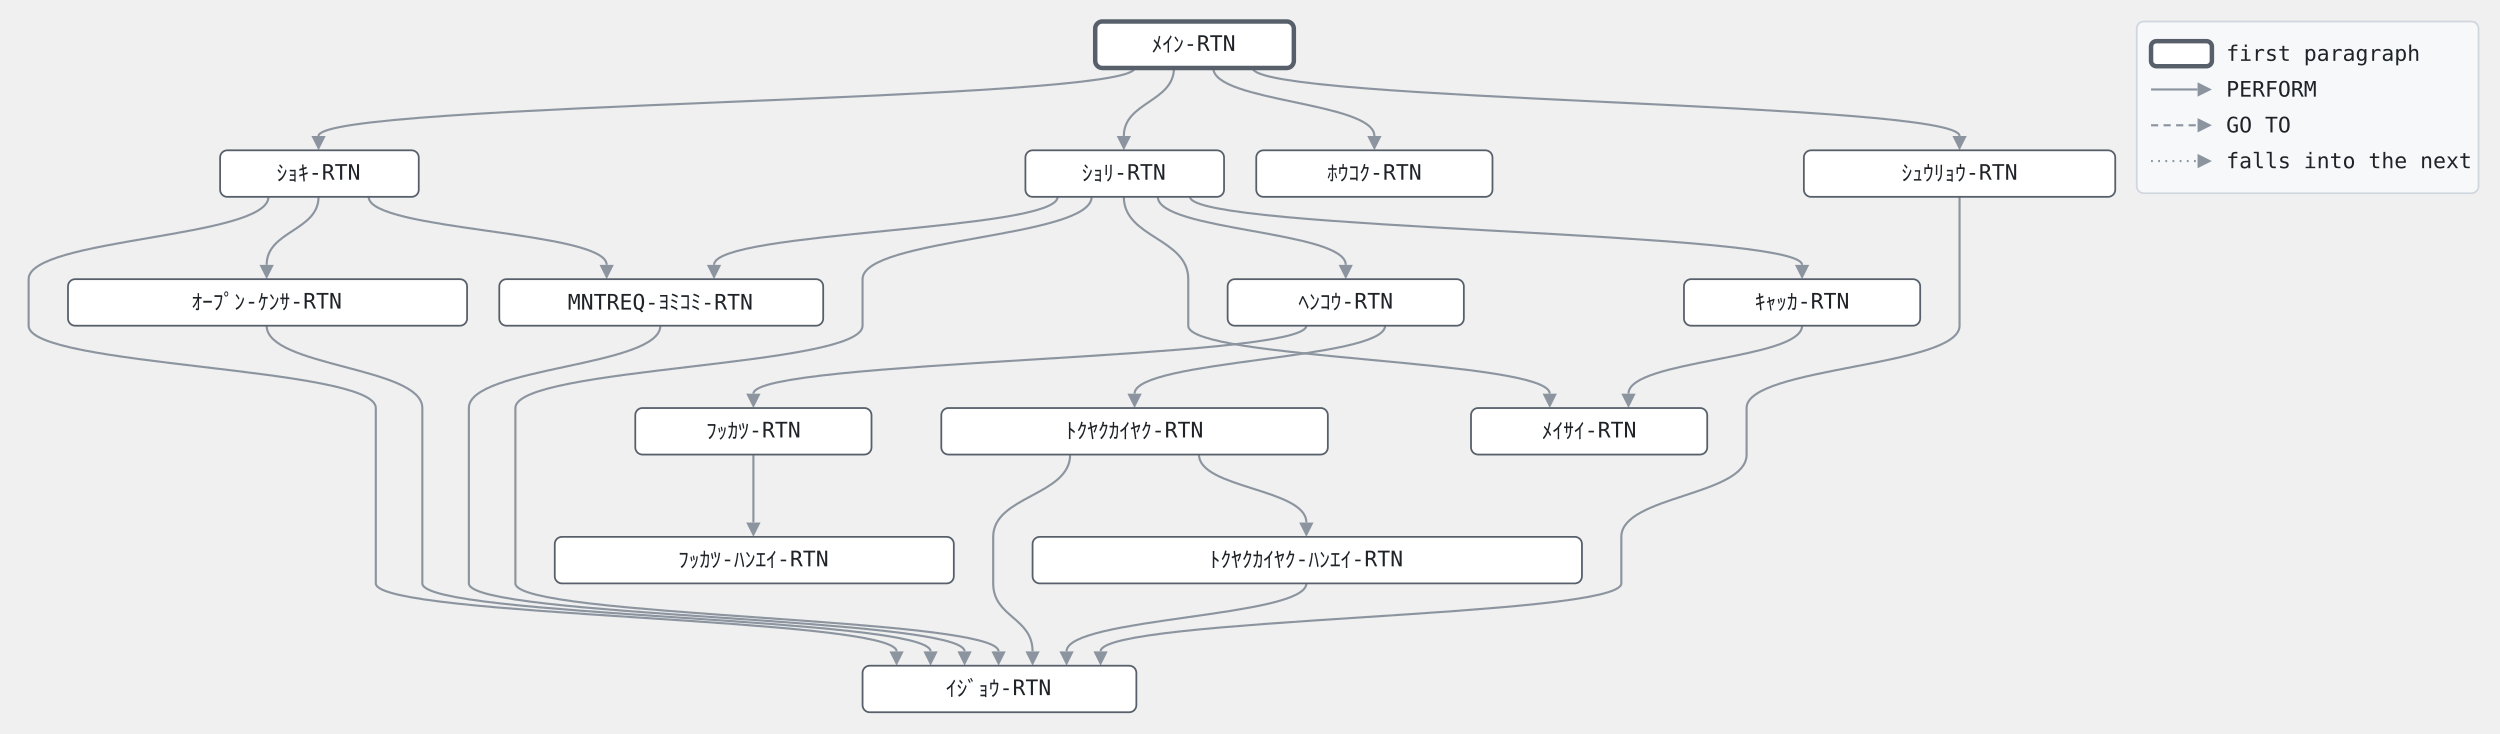
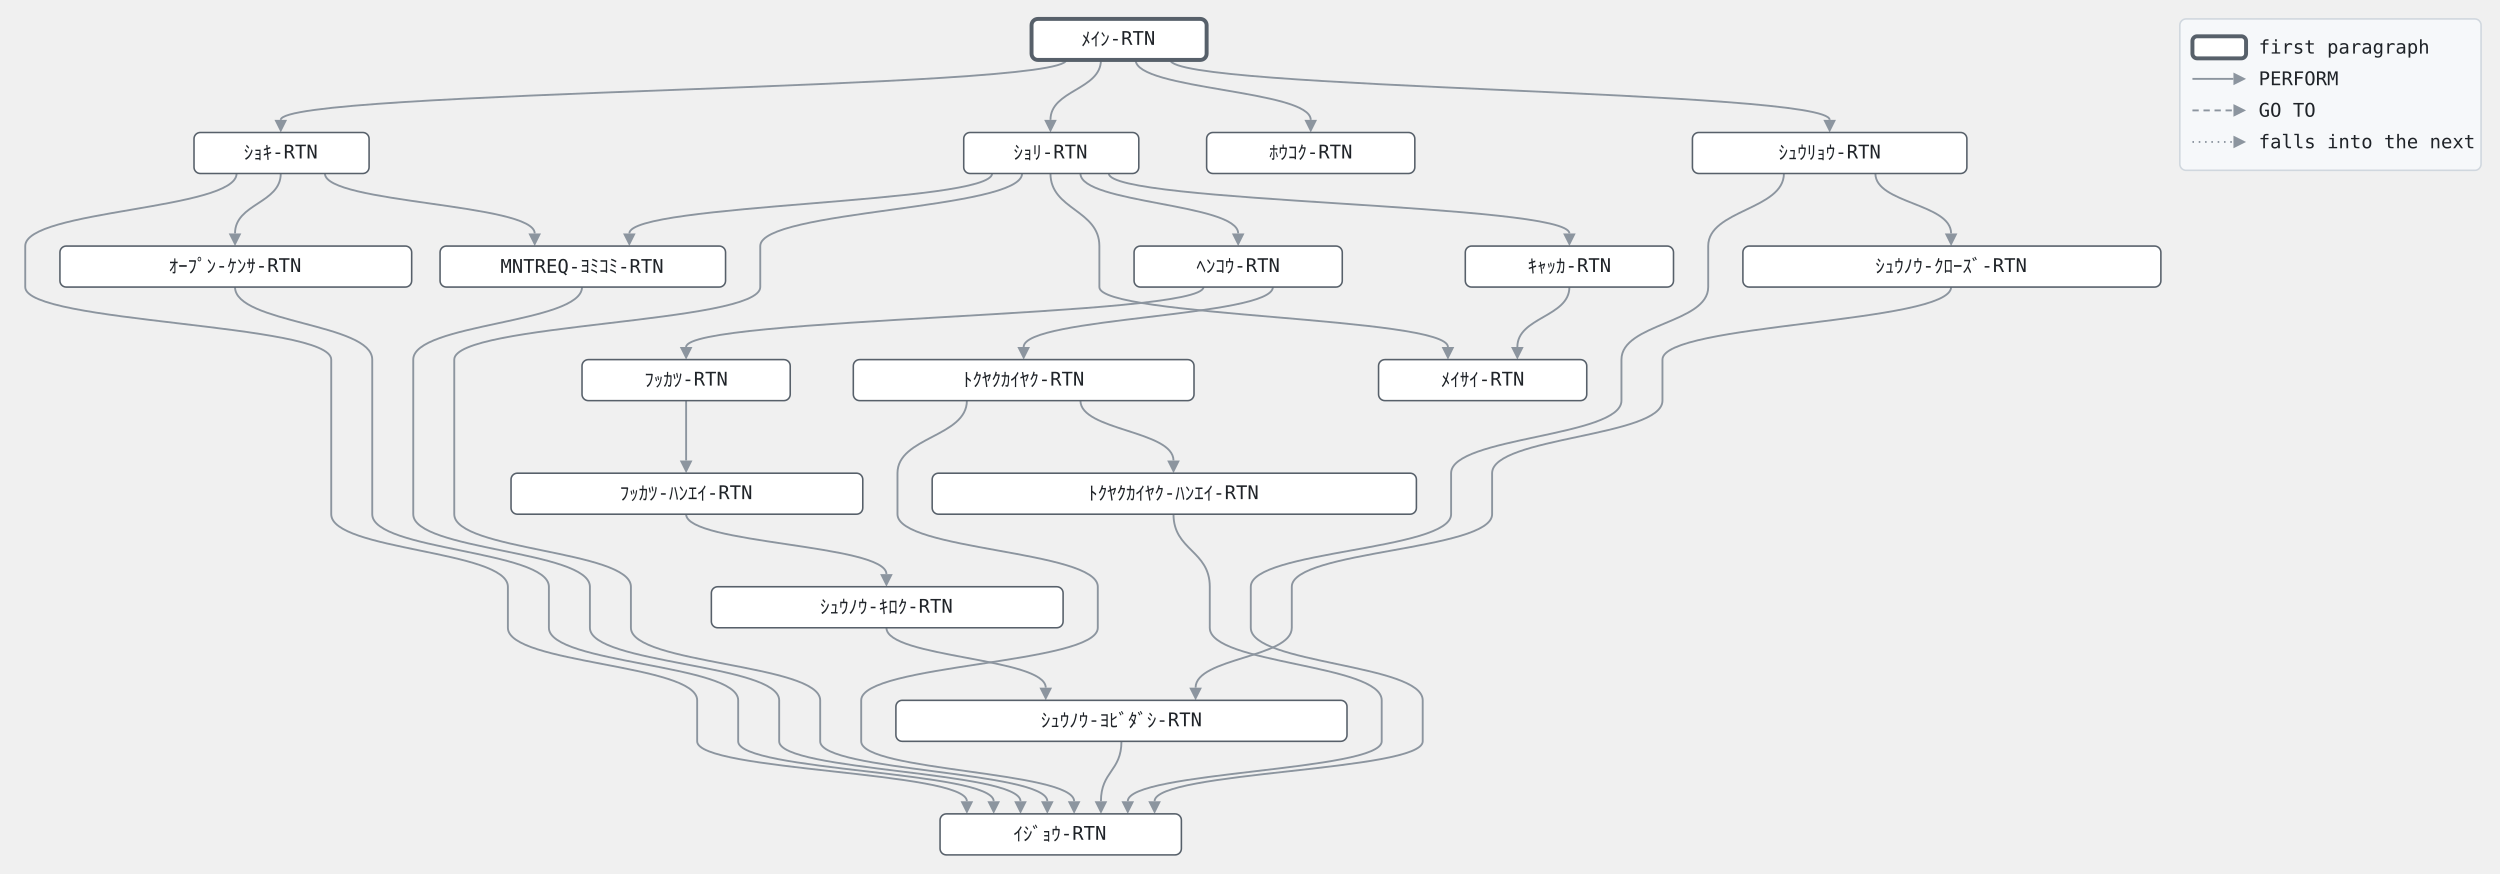
- <svg xmlns="http://www.w3.org/2000/svg" width="1397" height="410" viewBox="0 0 1397 410" font-family="ui-monospace, SFMono-Regular, Menlo, Consolas, monospace" font-size="12">
+ <svg xmlns="http://www.w3.org/2000/svg" width="1585" height="554" viewBox="0 0 1585 554" font-family="ui-monospace, SFMono-Regular, Menlo, Consolas, monospace" font-size="12">
  <style>
.box { fill: #ffffff; stroke: #57606a; stroke-width: 1 }
.box.emphasis { stroke-width: 2.5 }
.box.data { fill: #e8eef6; stroke: #8c959f }
.box.external { fill: #fbecd0; stroke: #a16207; stroke-width: 2 }
.box.dashed { stroke-dasharray: 4 3 }
.label { fill: #1f2328 }
.label.first { font-weight: 600 }
.edge { fill: none; stroke: #8c959f; stroke-width: 1.2 }
.edge.dashed { stroke-dasharray: 4 3 }
.edge.dotted { stroke-dasharray: 1 3 }
.head { fill: #8c959f }
.legend { fill: #f6f8fa; stroke: #d0d7de }
.edge-label { fill: #57606a; font-size: 11px; paint-order: stroke; stroke: #ffffff; stroke-width: 4px; stroke-linejoin: round }
.box.highlight { stroke: #c2410c; stroke-width: 2.5 }
.edge.highlight { stroke: #c2410c; stroke-width: 2 }
.head.highlight { fill: #c2410c }
@media (prefers-color-scheme: dark) {
  .box { fill: #161b22; stroke: #8b949e }
  .box.data { fill: #1f2a3a; stroke: #6e7681 }
  .box.external { fill: #3a2c12; stroke: #d6a64a }
  .label { fill: #e6edf3 }
  .edge { stroke: #6e7681 }
  .head { fill: #6e7681 }
  .legend { fill: #0d1117; stroke: #30363d }
  .edge-label { fill: #9da5ae; stroke: #0d1117 }
  .box.highlight, .edge.highlight { stroke: #fb923c }
  .head.highlight { fill: #fb923c }
}
</style>
  <defs>
    <marker id="arrow" viewBox="0 0 8 8" refX="0" refY="4" markerUnits="userSpaceOnUse" markerWidth="8" markerHeight="8" orient="auto-start-reverse">
      <path class="head" d="M0,0 L8,4 L0,8 z" />
    </marker>
    <marker id="arrow-highlight" viewBox="0 0 8 8" refX="0" refY="4" markerUnits="userSpaceOnUse" markerWidth="8" markerHeight="8" orient="auto-start-reverse">
      <path class="head highlight" d="M0,0 L8,4 L0,8 z" />
    </marker>
  </defs>
-   <path class="edge" d="M634,38 C634,57 178,57 178,76" marker-end="url(#arrow)" />
-   <path class="edge" d="M656,38 C656,57 628,57 628,76" marker-end="url(#arrow)" />
-   <path class="edge" d="M678,38 C678,57 768,57 768,76" marker-end="url(#arrow)" />
-   <path class="edge" d="M700,38 C700,57 1095,57 1095,76" marker-end="url(#arrow)" />
+   <path class="edge" d="M676,38 C676,57 178,57 178,76" marker-end="url(#arrow)" />
+   <path class="edge" d="M698,38 C698,57 666,57 666,76" marker-end="url(#arrow)" />
+   <path class="edge" d="M720,38 C720,57 831,57 831,76" marker-end="url(#arrow)" />
+   <path class="edge" d="M742,38 C742,57 1160,57 1160,76" marker-end="url(#arrow)" />
  <path class="edge" d="M178,110 C178,129 149,129 149,148" marker-end="url(#arrow)" />
-   <path class="edge" d="M150,110 C150,133 16,133 16,156 L16,182 C16,205 210,205 210,228 L210,254 C210,277 210,277 210,300 L210,326 C210,345 501,345 501,364" marker-end="url(#arrow)" />
+   <path class="edge" d="M150,110 C150,133 16,133 16,156 L16,182 C16,205 210,205 210,228 L210,254 C210,277 210,277 210,300 L210,326 C210,349 322,349 322,372 L322,398 C322,421 442,421 442,444 L442,470 C442,489 613,489 613,508" marker-end="url(#arrow)" />
  <path class="edge" d="M206,110 C206,129 339,129 339,148" marker-end="url(#arrow)" />
-   <path class="edge" d="M149,182 C149,205 236,205 236,228 L236,254 C236,277 236,277 236,300 L236,326 C236,345 520,345 520,364" marker-end="url(#arrow)" />
-   <path class="edge" d="M369,182 C369,205 262,205 262,228 L262,254 C262,277 262,277 262,300 L262,326 C262,345 539,345 539,364" marker-end="url(#arrow)" />
-   <path class="edge" d="M610,110 C610,133 482,133 482,156 L482,182 C482,205 288,205 288,228 L288,254 C288,277 288,277 288,300 L288,326 C288,345 558,345 558,364" marker-end="url(#arrow)" />
-   <path class="edge" d="M647,110 C647,129 752,129 752,148" marker-end="url(#arrow)" />
-   <path class="edge" d="M628,110 C628,133 664,133 664,156 L664,182 C664,201 866,201 866,220" marker-end="url(#arrow)" />
-   <path class="edge" d="M665,110 C665,129 1007,129 1007,148" marker-end="url(#arrow)" />
-   <path class="edge" d="M591,110 C591,129 399,129 399,148" marker-end="url(#arrow)" />
-   <path class="edge" d="M730,182 C730,201 421,201 421,220" marker-end="url(#arrow)" />
-   <path class="edge" d="M774,182 C774,201 634,201 634,220" marker-end="url(#arrow)" />
-   <path class="edge" d="M421,254 C421,273 421,273 421,292" marker-end="url(#arrow)" />
-   <path class="edge" d="M598,254 C598,277 555,277 555,300 L555,326 C555,345 577,345 577,364" marker-end="url(#arrow)" />
-   <path class="edge" d="M670,254 C670,273 730,273 730,292" marker-end="url(#arrow)" />
-   <path class="edge" d="M730,326 C730,345 596,345 596,364" marker-end="url(#arrow)" />
-   <path class="edge" d="M1007,182 C1007,201 910,201 910,220" marker-end="url(#arrow)" />
-   <path class="edge" d="M1095,110 C1095,133 1095,133 1095,156 L1095,182 C1095,205 976,205 976,228 L976,254 C976,277 906,277 906,300 L906,326 C906,345 615,345 615,364" marker-end="url(#arrow)" />
-   <a href="../../../gondwana/programs/GLD040.cbl#L178">
-     <rect class="box emphasis" x="612" y="12" width="111" height="26" rx="4" />
-     <text class="label" x="667" y="29" text-anchor="middle">ﾒｲﾝ-RTN</text>
+   <path class="edge" d="M149,182 C149,205 236,205 236,228 L236,254 C236,277 236,277 236,300 L236,326 C236,349 348,349 348,372 L348,398 C348,421 468,421 468,444 L468,470 C468,489 630,489 630,508" marker-end="url(#arrow)" />
+   <path class="edge" d="M369,182 C369,205 262,205 262,228 L262,254 C262,277 262,277 262,300 L262,326 C262,349 374,349 374,372 L374,398 C374,421 494,421 494,444 L494,470 C494,489 647,489 647,508" marker-end="url(#arrow)" />
+   <path class="edge" d="M648,110 C648,133 482,133 482,156 L482,182 C482,205 288,205 288,228 L288,254 C288,277 288,277 288,300 L288,326 C288,349 400,349 400,372 L400,398 C400,421 520,421 520,444 L520,470 C520,489 664,489 664,508" marker-end="url(#arrow)" />
+   <path class="edge" d="M685,110 C685,129 785,129 785,148" marker-end="url(#arrow)" />
+   <path class="edge" d="M666,110 C666,133 697,133 697,156 L697,182 C697,201 918,201 918,220" marker-end="url(#arrow)" />
+   <path class="edge" d="M703,110 C703,129 995,129 995,148" marker-end="url(#arrow)" />
+   <path class="edge" d="M629,110 C629,129 399,129 399,148" marker-end="url(#arrow)" />
+   <path class="edge" d="M763,182 C763,201 435,201 435,220" marker-end="url(#arrow)" />
+   <path class="edge" d="M807,182 C807,201 649,201 649,220" marker-end="url(#arrow)" />
+   <path class="edge" d="M435,254 C435,273 435,273 435,292" marker-end="url(#arrow)" />
+   <path class="edge" d="M435,326 C435,345 562,345 562,364" marker-end="url(#arrow)" />
+   <path class="edge" d="M613,254 C613,277 569,277 569,300 L569,326 C569,349 696,349 696,372 L696,398 C696,421 546,421 546,444 L546,470 C546,489 681,489 681,508" marker-end="url(#arrow)" />
+   <path class="edge" d="M685,254 C685,273 744,273 744,292" marker-end="url(#arrow)" />
+   <path class="edge" d="M744,326 C744,349 767,349 767,372 L767,398 C767,421 876,421 876,444 L876,470 C876,489 715,489 715,508" marker-end="url(#arrow)" />
+   <path class="edge" d="M995,182 C995,201 962,201 962,220" marker-end="url(#arrow)" />
+   <path class="edge" d="M1131,110 C1131,133 1083,133 1083,156 L1083,182 C1083,205 1028,205 1028,228 L1028,254 C1028,277 920,277 920,300 L920,326 C920,349 793,349 793,372 L793,398 C793,421 902,421 902,444 L902,470 C902,489 732,489 732,508" marker-end="url(#arrow)" />
+   <path class="edge" d="M1189,110 C1189,129 1237,129 1237,148" marker-end="url(#arrow)" />
+   <path class="edge" d="M562,398 C562,417 663,417 663,436" marker-end="url(#arrow)" />
+   <path class="edge" d="M1237,182 C1237,205 1054,205 1054,228 L1054,254 C1054,277 946,277 946,300 L946,326 C946,349 819,349 819,372 L819,398 C819,417 758,417 758,436" marker-end="url(#arrow)" />
+   <path class="edge" d="M711,470 C711,489 698,489 698,508" marker-end="url(#arrow)" />
+   <a href="../../../gondwana/programs/GLD040.cbl#L180">
+     <rect class="box emphasis" x="654" y="12" width="111" height="26" rx="4" />
+     <text class="label" x="709" y="29" text-anchor="middle">ﾒｲﾝ-RTN</text>
  </a>
-   <a href="../../../gondwana/programs/GLD040.cbl#L189">
+   <a href="../../../gondwana/programs/GLD040.cbl#L191">
    <rect class="box" x="123" y="84" width="111" height="26" rx="4" />
    <text class="label" x="178" y="101" text-anchor="middle">ｼｮｷ-RTN</text>
  </a>
-   <a href="../../../gondwana/programs/GLD040.cbl#L220">
+   <a href="../../../gondwana/programs/GLD040.cbl#L222">
    <rect class="box" x="38" y="156" width="223" height="26" rx="4" />
    <text class="label" x="149" y="173" text-anchor="middle">ｵｰﾌﾟﾝ-ｹﾝｻ-RTN</text>
  </a>
-   <a href="../../../gondwana/programs/GLD040.cbl#L253">
+   <a href="../../../gondwana/programs/GLD040.cbl#L255">
    <rect class="box" x="279" y="156" width="181" height="26" rx="4" />
    <text class="label" x="369" y="173" text-anchor="middle">MNTREQ-ﾖﾐｺﾐ-RTN</text>
  </a>
-   <a href="../../../gondwana/programs/GLD040.cbl#L268">
-     <rect class="box" x="573" y="84" width="111" height="26" rx="4" />
-     <text class="label" x="628" y="101" text-anchor="middle">ｼｮﾘ-RTN</text>
+   <a href="../../../gondwana/programs/GLD040.cbl#L270">
+     <rect class="box" x="611" y="84" width="111" height="26" rx="4" />
+     <text class="label" x="666" y="101" text-anchor="middle">ｼｮﾘ-RTN</text>
  </a>
-   <a href="../../../gondwana/programs/GLD040.cbl#L319">
-     <rect class="box" x="686" y="156" width="132" height="26" rx="4" />
-     <text class="label" x="752" y="173" text-anchor="middle">ﾍﾝｺｳ-RTN</text>
+   <a href="../../../gondwana/programs/GLD040.cbl#L321">
+     <rect class="box" x="719" y="156" width="132" height="26" rx="4" />
+     <text class="label" x="785" y="173" text-anchor="middle">ﾍﾝｺｳ-RTN</text>
  </a>
-   <a href="../../../gondwana/programs/GLD040.cbl#L359">
-     <rect class="box" x="355" y="228" width="132" height="26" rx="4" />
-     <text class="label" x="421" y="245" text-anchor="middle">ﾌｯｶﾂ-RTN</text>
+   <a href="../../../gondwana/programs/GLD040.cbl#L361">
+     <rect class="box" x="369" y="228" width="132" height="26" rx="4" />
+     <text class="label" x="435" y="245" text-anchor="middle">ﾌｯｶﾂ-RTN</text>
  </a>
-   <a href="../../../gondwana/programs/GLD040.cbl#L393">
-     <rect class="box" x="310" y="300" width="223" height="26" rx="4" />
-     <text class="label" x="421" y="317" text-anchor="middle">ﾌｯｶﾂ-ﾊﾝｴｲ-RTN</text>
+   <a href="../../../gondwana/programs/GLD040.cbl#L395">
+     <rect class="box" x="324" y="300" width="223" height="26" rx="4" />
+     <text class="label" x="435" y="317" text-anchor="middle">ﾌｯｶﾂ-ﾊﾝｴｲ-RTN</text>
  </a>
-   <a href="../../../gondwana/programs/GLD040.cbl#L420">
-     <rect class="box" x="526" y="228" width="216" height="26" rx="4" />
-     <text class="label" x="634" y="245" text-anchor="middle">ﾄｸﾔｸｶｲﾔｸ-RTN</text>
+   <a href="../../../gondwana/programs/GLD040.cbl#L426">
+     <rect class="box" x="541" y="228" width="216" height="26" rx="4" />
+     <text class="label" x="649" y="245" text-anchor="middle">ﾄｸﾔｸｶｲﾔｸ-RTN</text>
  </a>
-   <a href="../../../gondwana/programs/GLD040.cbl#L444">
-     <rect class="box" x="577" y="300" width="307" height="26" rx="4" />
-     <text class="label" x="730" y="317" text-anchor="middle">ﾄｸﾔｸｶｲﾔｸ-ﾊﾝｴｲ-RTN</text>
+   <a href="../../../gondwana/programs/GLD040.cbl#L450">
+     <rect class="box" x="591" y="300" width="307" height="26" rx="4" />
+     <text class="label" x="744" y="317" text-anchor="middle">ﾄｸﾔｸｶｲﾔｸ-ﾊﾝｴｲ-RTN</text>
  </a>
-   <a href="../../../gondwana/programs/GLD040.cbl#L460">
-     <rect class="box" x="941" y="156" width="132" height="26" rx="4" />
-     <text class="label" x="1007" y="173" text-anchor="middle">ｷｬｯｶ-RTN</text>
+   <a href="../../../gondwana/programs/GLD040.cbl#L466">
+     <rect class="box" x="929" y="156" width="132" height="26" rx="4" />
+     <text class="label" x="995" y="173" text-anchor="middle">ｷｬｯｶ-RTN</text>
  </a>
-   <a href="../../../gondwana/programs/GLD040.cbl#L473">
-     <rect class="box" x="822" y="228" width="132" height="26" rx="4" />
-     <text class="label" x="888" y="245" text-anchor="middle">ﾒｲｻｲ-RTN</text>
+   <a href="../../../gondwana/programs/GLD040.cbl#L479">
+     <rect class="box" x="874" y="228" width="132" height="26" rx="4" />
+     <text class="label" x="940" y="245" text-anchor="middle">ﾒｲｻｲ-RTN</text>
  </a>
-   <a href="../../../gondwana/programs/GLD040.cbl#L482">
-     <rect class="box" x="702" y="84" width="132" height="26" rx="4" />
-     <text class="label" x="768" y="101" text-anchor="middle">ﾎｳｺｸ-RTN</text>
+   <a href="../../../gondwana/programs/GLD040.cbl#L488">
+     <rect class="box" x="765" y="84" width="132" height="26" rx="4" />
+     <text class="label" x="831" y="101" text-anchor="middle">ﾎｳｺｸ-RTN</text>
  </a>
-   <a href="../../../gondwana/programs/GLD040.cbl#L507">
-     <rect class="box" x="1008" y="84" width="174" height="26" rx="4" />
-     <text class="label" x="1095" y="101" text-anchor="middle">ｼｭｳﾘｮｳ-RTN</text>
+   <a href="../../../gondwana/programs/GLD040.cbl#L513">
+     <rect class="box" x="1073" y="84" width="174" height="26" rx="4" />
+     <text class="label" x="1160" y="101" text-anchor="middle">ｼｭｳﾘｮｳ-RTN</text>
  </a>
-   <a href="../../../gondwana/programs/GLD040.cbl#L522">
-     <rect class="box" x="482" y="372" width="153" height="26" rx="4" />
-     <text class="label" x="558" y="389" text-anchor="middle">ｲｼﾞｮｳ-RTN</text>
+   <a href="../../../gondwana/programs/GLD040.cbl#L529">
+     <rect class="box" x="596" y="516" width="153" height="26" rx="4" />
+     <text class="label" x="672" y="533" text-anchor="middle">ｲｼﾞｮｳ-RTN</text>
+   </a>
+   <a href="../../../gondwana/copybooks/PRMLOG.cpy#L14">
+     <rect class="box" x="451" y="372" width="223" height="26" rx="4" />
+     <text class="label" x="562" y="389" text-anchor="middle">ｼｭｳﾉｳ-ｷﾛｸ-RTN</text>
+   </a>
+   <a href="../../../gondwana/copybooks/PRMLOG.cpy#L21">
+     <rect class="box" x="1105" y="156" width="265" height="26" rx="4" />
+     <text class="label" x="1237" y="173" text-anchor="middle">ｼｭｳﾉｳ-ｸﾛｰｽﾞ-RTN</text>
+   </a>
+   <a href="../../../gondwana/copybooks/PRMLOG.cpy#L25">
+     <rect class="box" x="568" y="444" width="286" height="26" rx="4" />
+     <text class="label" x="711" y="461" text-anchor="middle">ｼｭｳﾉｳ-ﾖﾋﾞﾀﾞｼ-RTN</text>
  </a>
  <g class="legend-keys">
-     <rect class="legend" x="1194" y="12" width="191" height="96" rx="4" />
-     <rect class="box emphasis" x="1202" y="23" width="34" height="14" rx="3" />
-     <text class="label" x="1244" y="34">first paragraph</text>
-     <path class="edge" d="M1202,50 L1228,50" marker-end="url(#arrow)" />
-     <text class="label" x="1244" y="54">PERFORM</text>
-     <path class="edge dashed" d="M1202,70 L1228,70" marker-end="url(#arrow)" />
-     <text class="label" x="1244" y="74">GO TO</text>
-     <path class="edge dotted" d="M1202,90 L1228,90" marker-end="url(#arrow)" />
-     <text class="label" x="1244" y="94">falls into the next</text>
+     <rect class="legend" x="1382" y="12" width="191" height="96" rx="4" />
+     <rect class="box emphasis" x="1390" y="23" width="34" height="14" rx="3" />
+     <text class="label" x="1432" y="34">first paragraph</text>
+     <path class="edge" d="M1390,50 L1416,50" marker-end="url(#arrow)" />
+     <text class="label" x="1432" y="54">PERFORM</text>
+     <path class="edge dashed" d="M1390,70 L1416,70" marker-end="url(#arrow)" />
+     <text class="label" x="1432" y="74">GO TO</text>
+     <path class="edge dotted" d="M1390,90 L1416,90" marker-end="url(#arrow)" />
+     <text class="label" x="1432" y="94">falls into the next</text>
  </g>
</svg>
